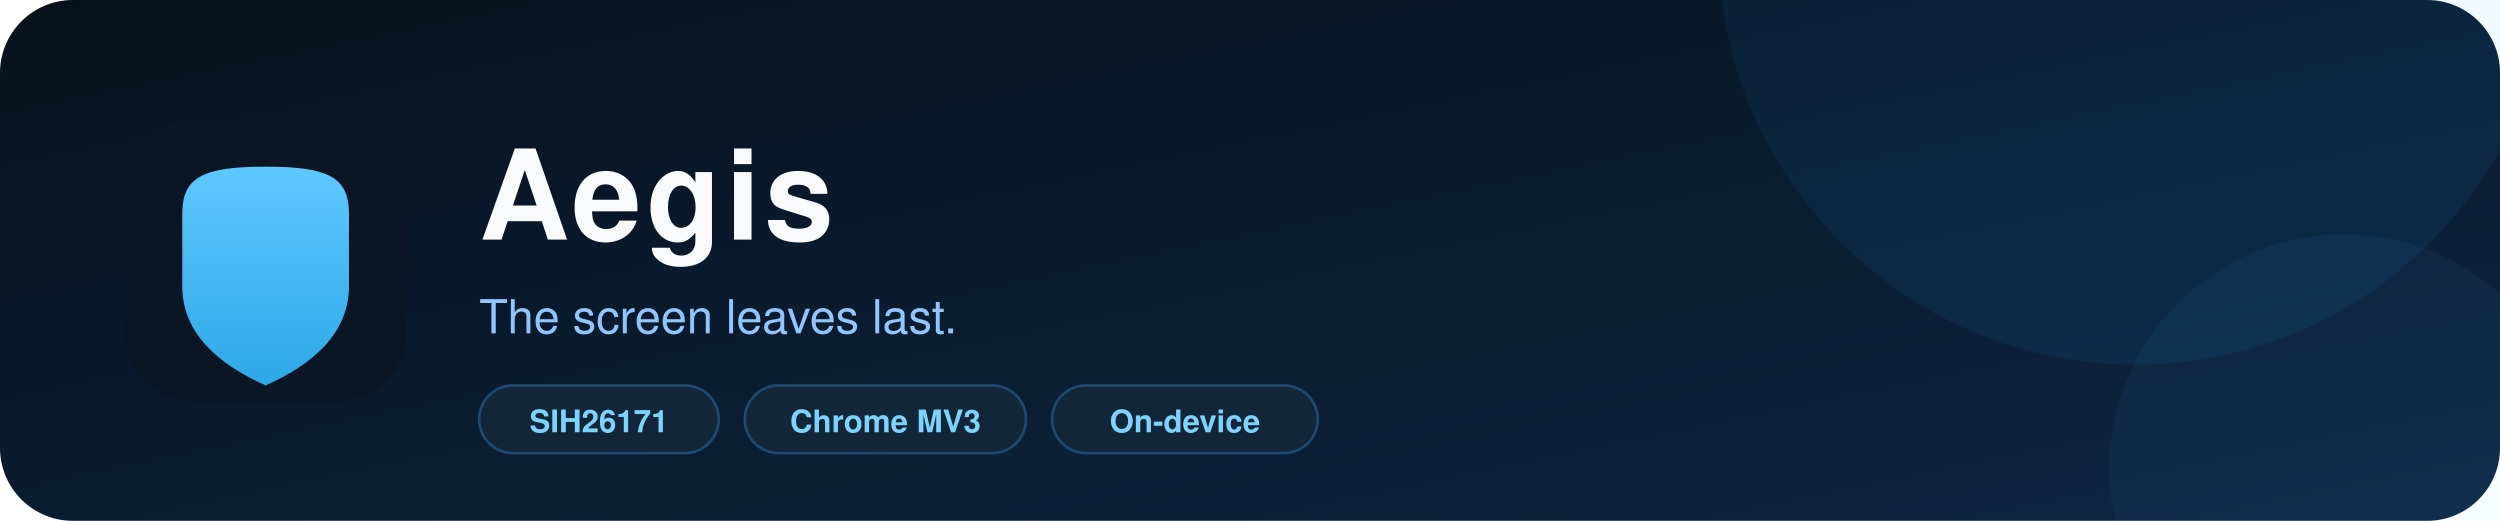
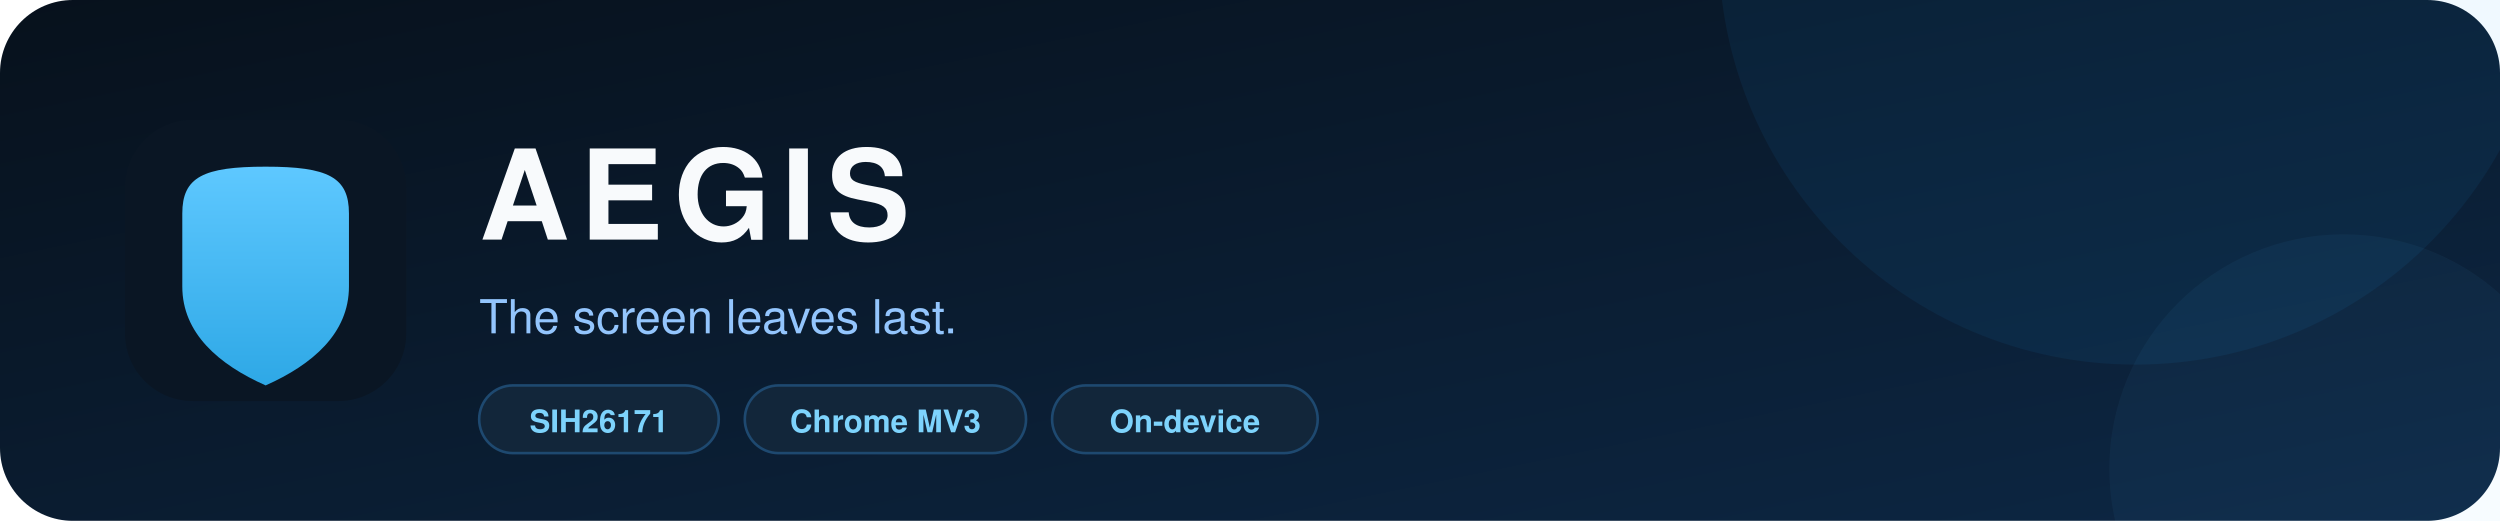
- <svg xmlns="http://www.w3.org/2000/svg" width="960" height="200" viewBox="0 0 960 200" role="img" aria-label="Aegis">
+ <svg xmlns="http://www.w3.org/2000/svg" width="960" height="200" viewBox="0 0 960 200" role="img" aria-label="AEGIS — protector, defender">
  <defs>
    <linearGradient id="bg" x1="0" y1="0" x2="1" y2="1">
      <stop offset="0" stop-color="#07111c" />
      <stop offset="1" stop-color="#0d2744" />
    </linearGradient>
    <linearGradient id="shield" x1="0.5" y1="0" x2="0.5" y2="1">
      <stop offset="0" stop-color="#5ec8ff" />
      <stop offset="1" stop-color="#2ea8e6" />
    </linearGradient>
  </defs>
  <rect width="960" height="200" rx="28" fill="url(#bg)" />
  <circle cx="820" cy="-20" r="160" fill="#1aa3ff" opacity="0.07" />
  <circle cx="900" cy="180" r="90" fill="#5ec8ff" opacity="0.05" />
  <g transform="translate(48,46)">
    <rect width="108" height="108" rx="26" fill="#0a1624" />
    <path d="M54 18 C78 18 86 22 86 36 L86 64 C86 82 72 94 54 102 C36 94 22 82 22 64 L22 36 C22 22 30 18 54 18 Z" fill="url(#shield)" />
  </g>
-   <text x="184" y="92" fill="#f8fafc" font-family="ui-sans-serif, system-ui, -apple-system, Segoe UI, Helvetica, Arial, sans-serif" font-size="48" font-weight="700" letter-spacing="1.5">Aegis</text>
+   <text x="184" y="92" fill="#f8fafc" font-family="ui-sans-serif, system-ui, -apple-system, Segoe UI, Helvetica, Arial, sans-serif" font-size="48" font-weight="700" letter-spacing="4">AEGIS</text>
  <text x="184" y="128" fill="#93c5fd" font-family="ui-sans-serif, system-ui, -apple-system, Segoe UI, Helvetica, Arial, sans-serif" font-size="18">The screen leaves last.</text>
  <g font-family="ui-sans-serif, system-ui, -apple-system, Segoe UI, Helvetica, Arial, sans-serif" font-size="12" font-weight="600">
    <rect x="184" y="148" width="92" height="26" rx="13" fill="#12263a" stroke="#1e4970" />
    <text x="230" y="166" fill="#7dd3fc" text-anchor="middle">SIH26171</text>
    <rect x="286" y="148" width="108" height="26" rx="13" fill="#12263a" stroke="#1e4970" />
    <text x="340" y="166" fill="#7dd3fc" text-anchor="middle">Chrome MV3</text>
    <rect x="404" y="148" width="102" height="26" rx="13" fill="#12263a" stroke="#1e4970" />
    <text x="455" y="166" fill="#7dd3fc" text-anchor="middle">On-device</text>
  </g>
</svg>
